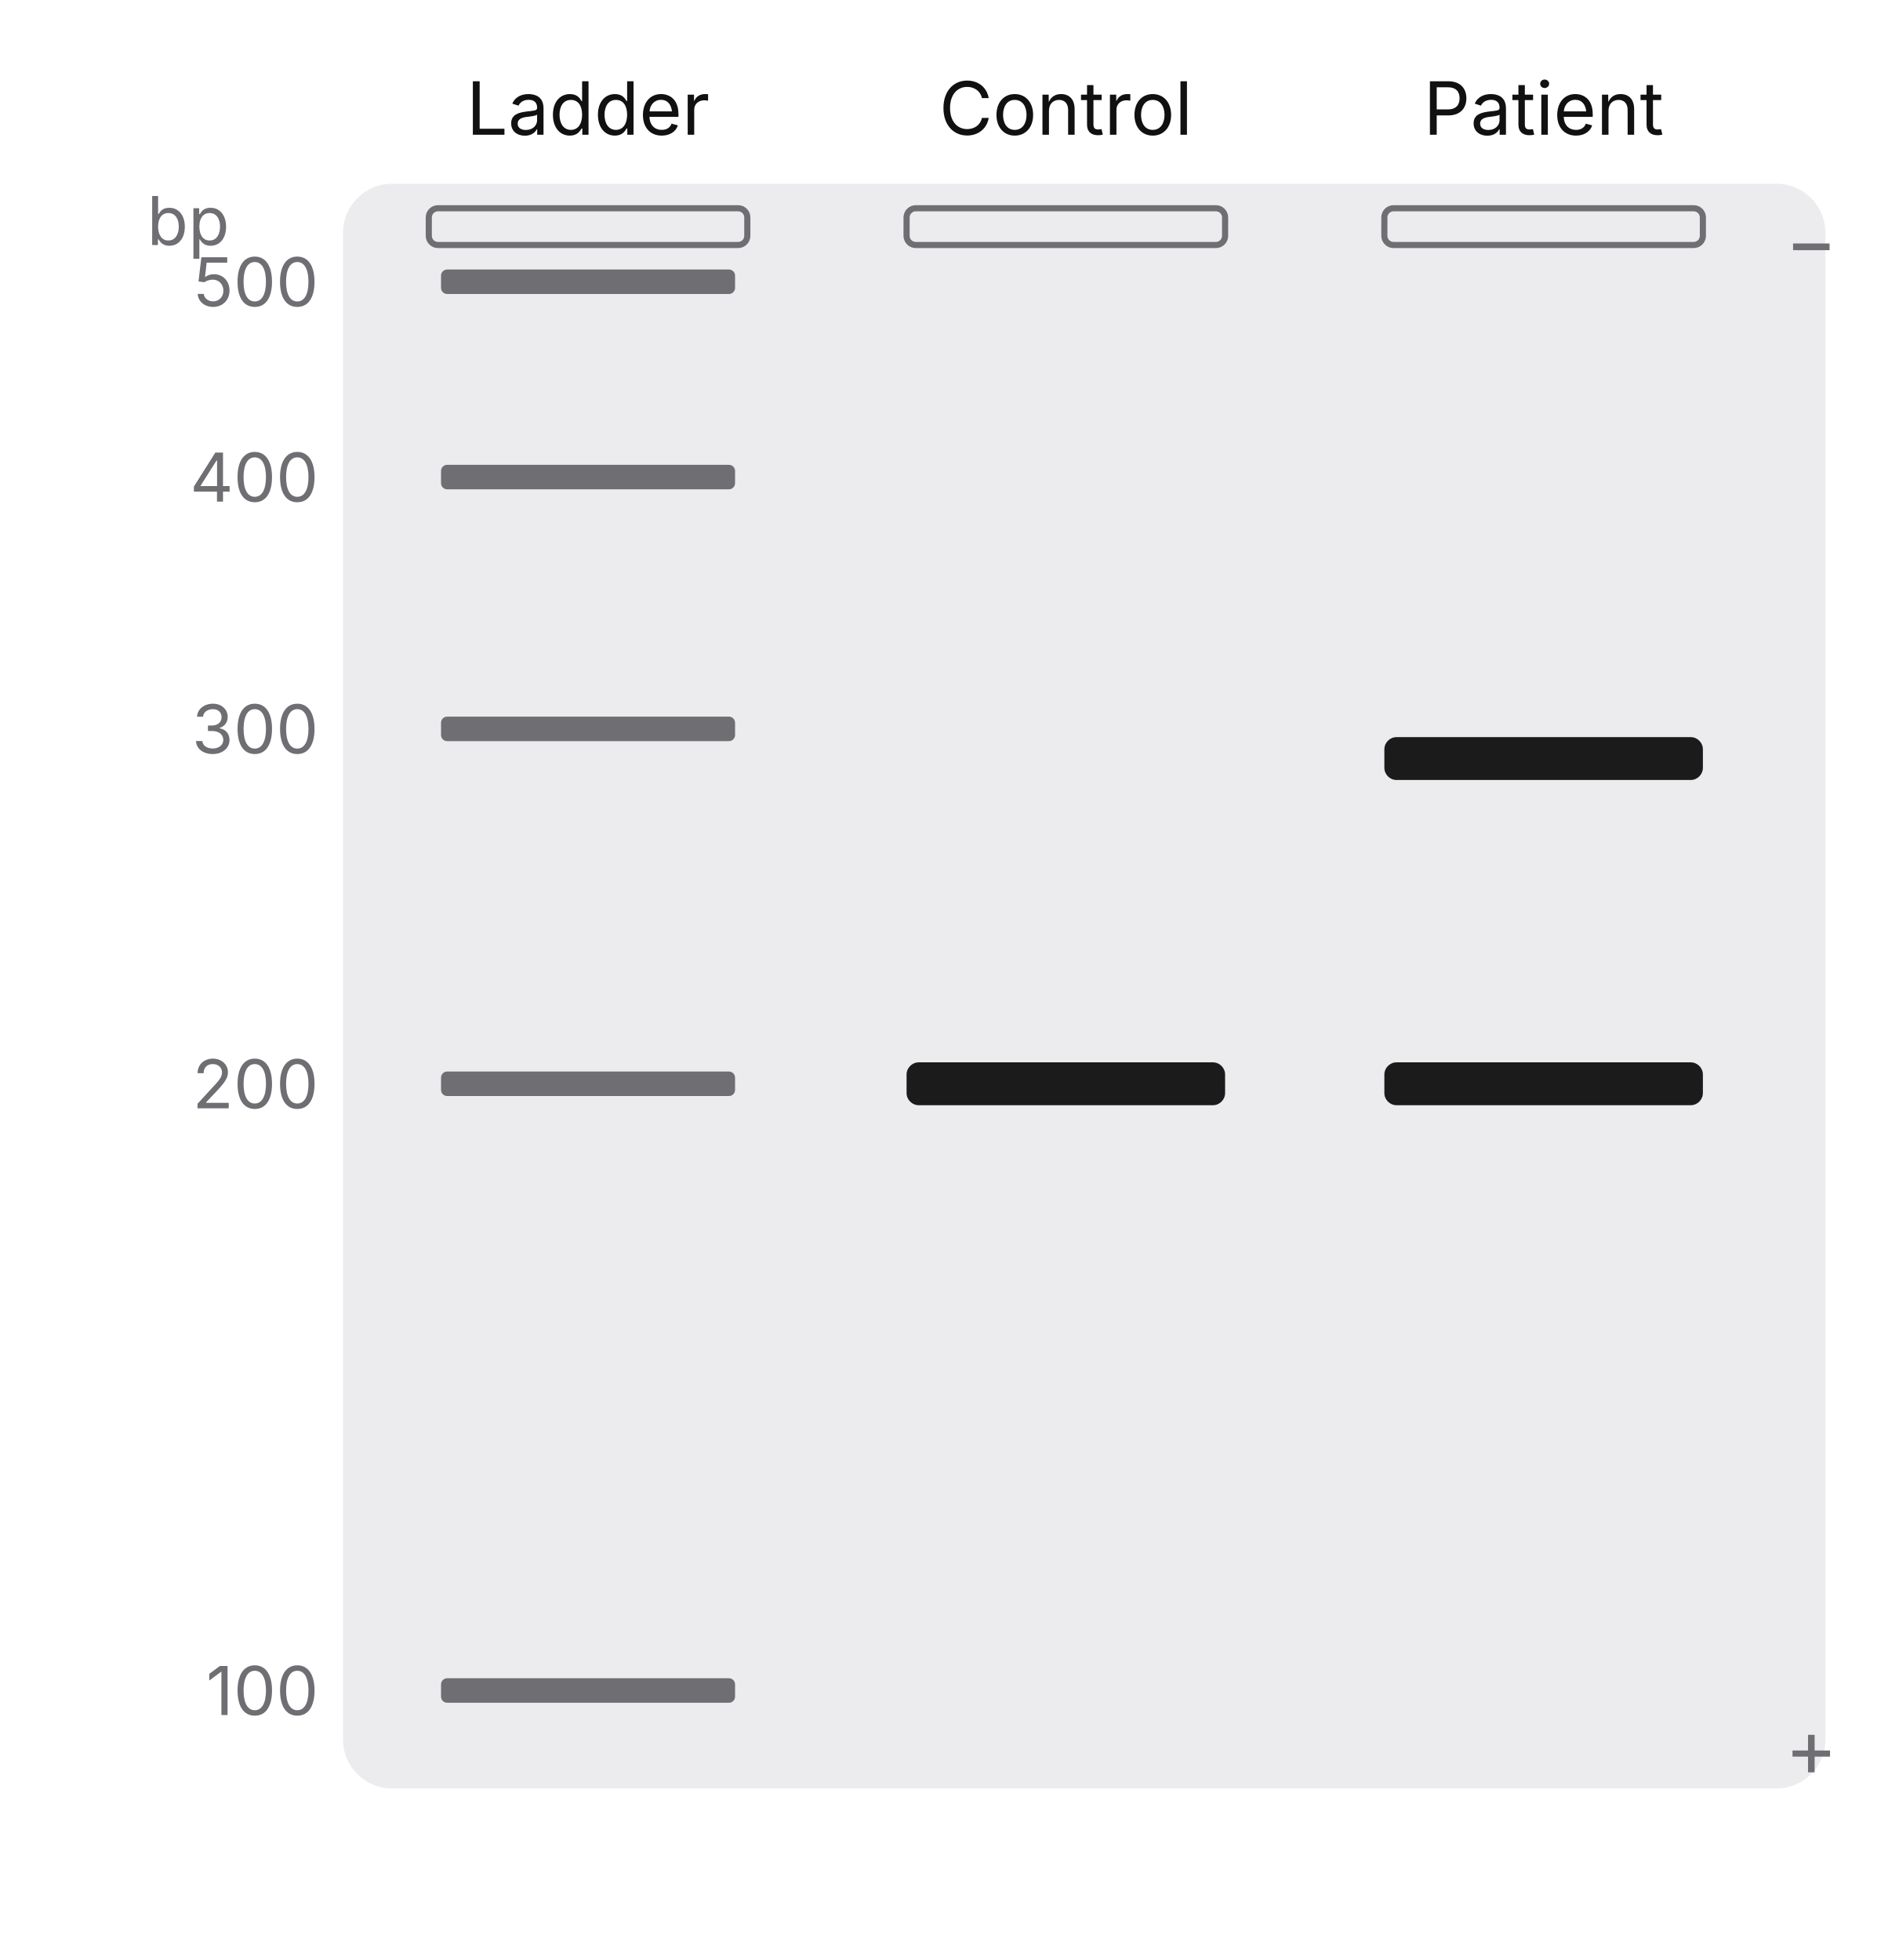
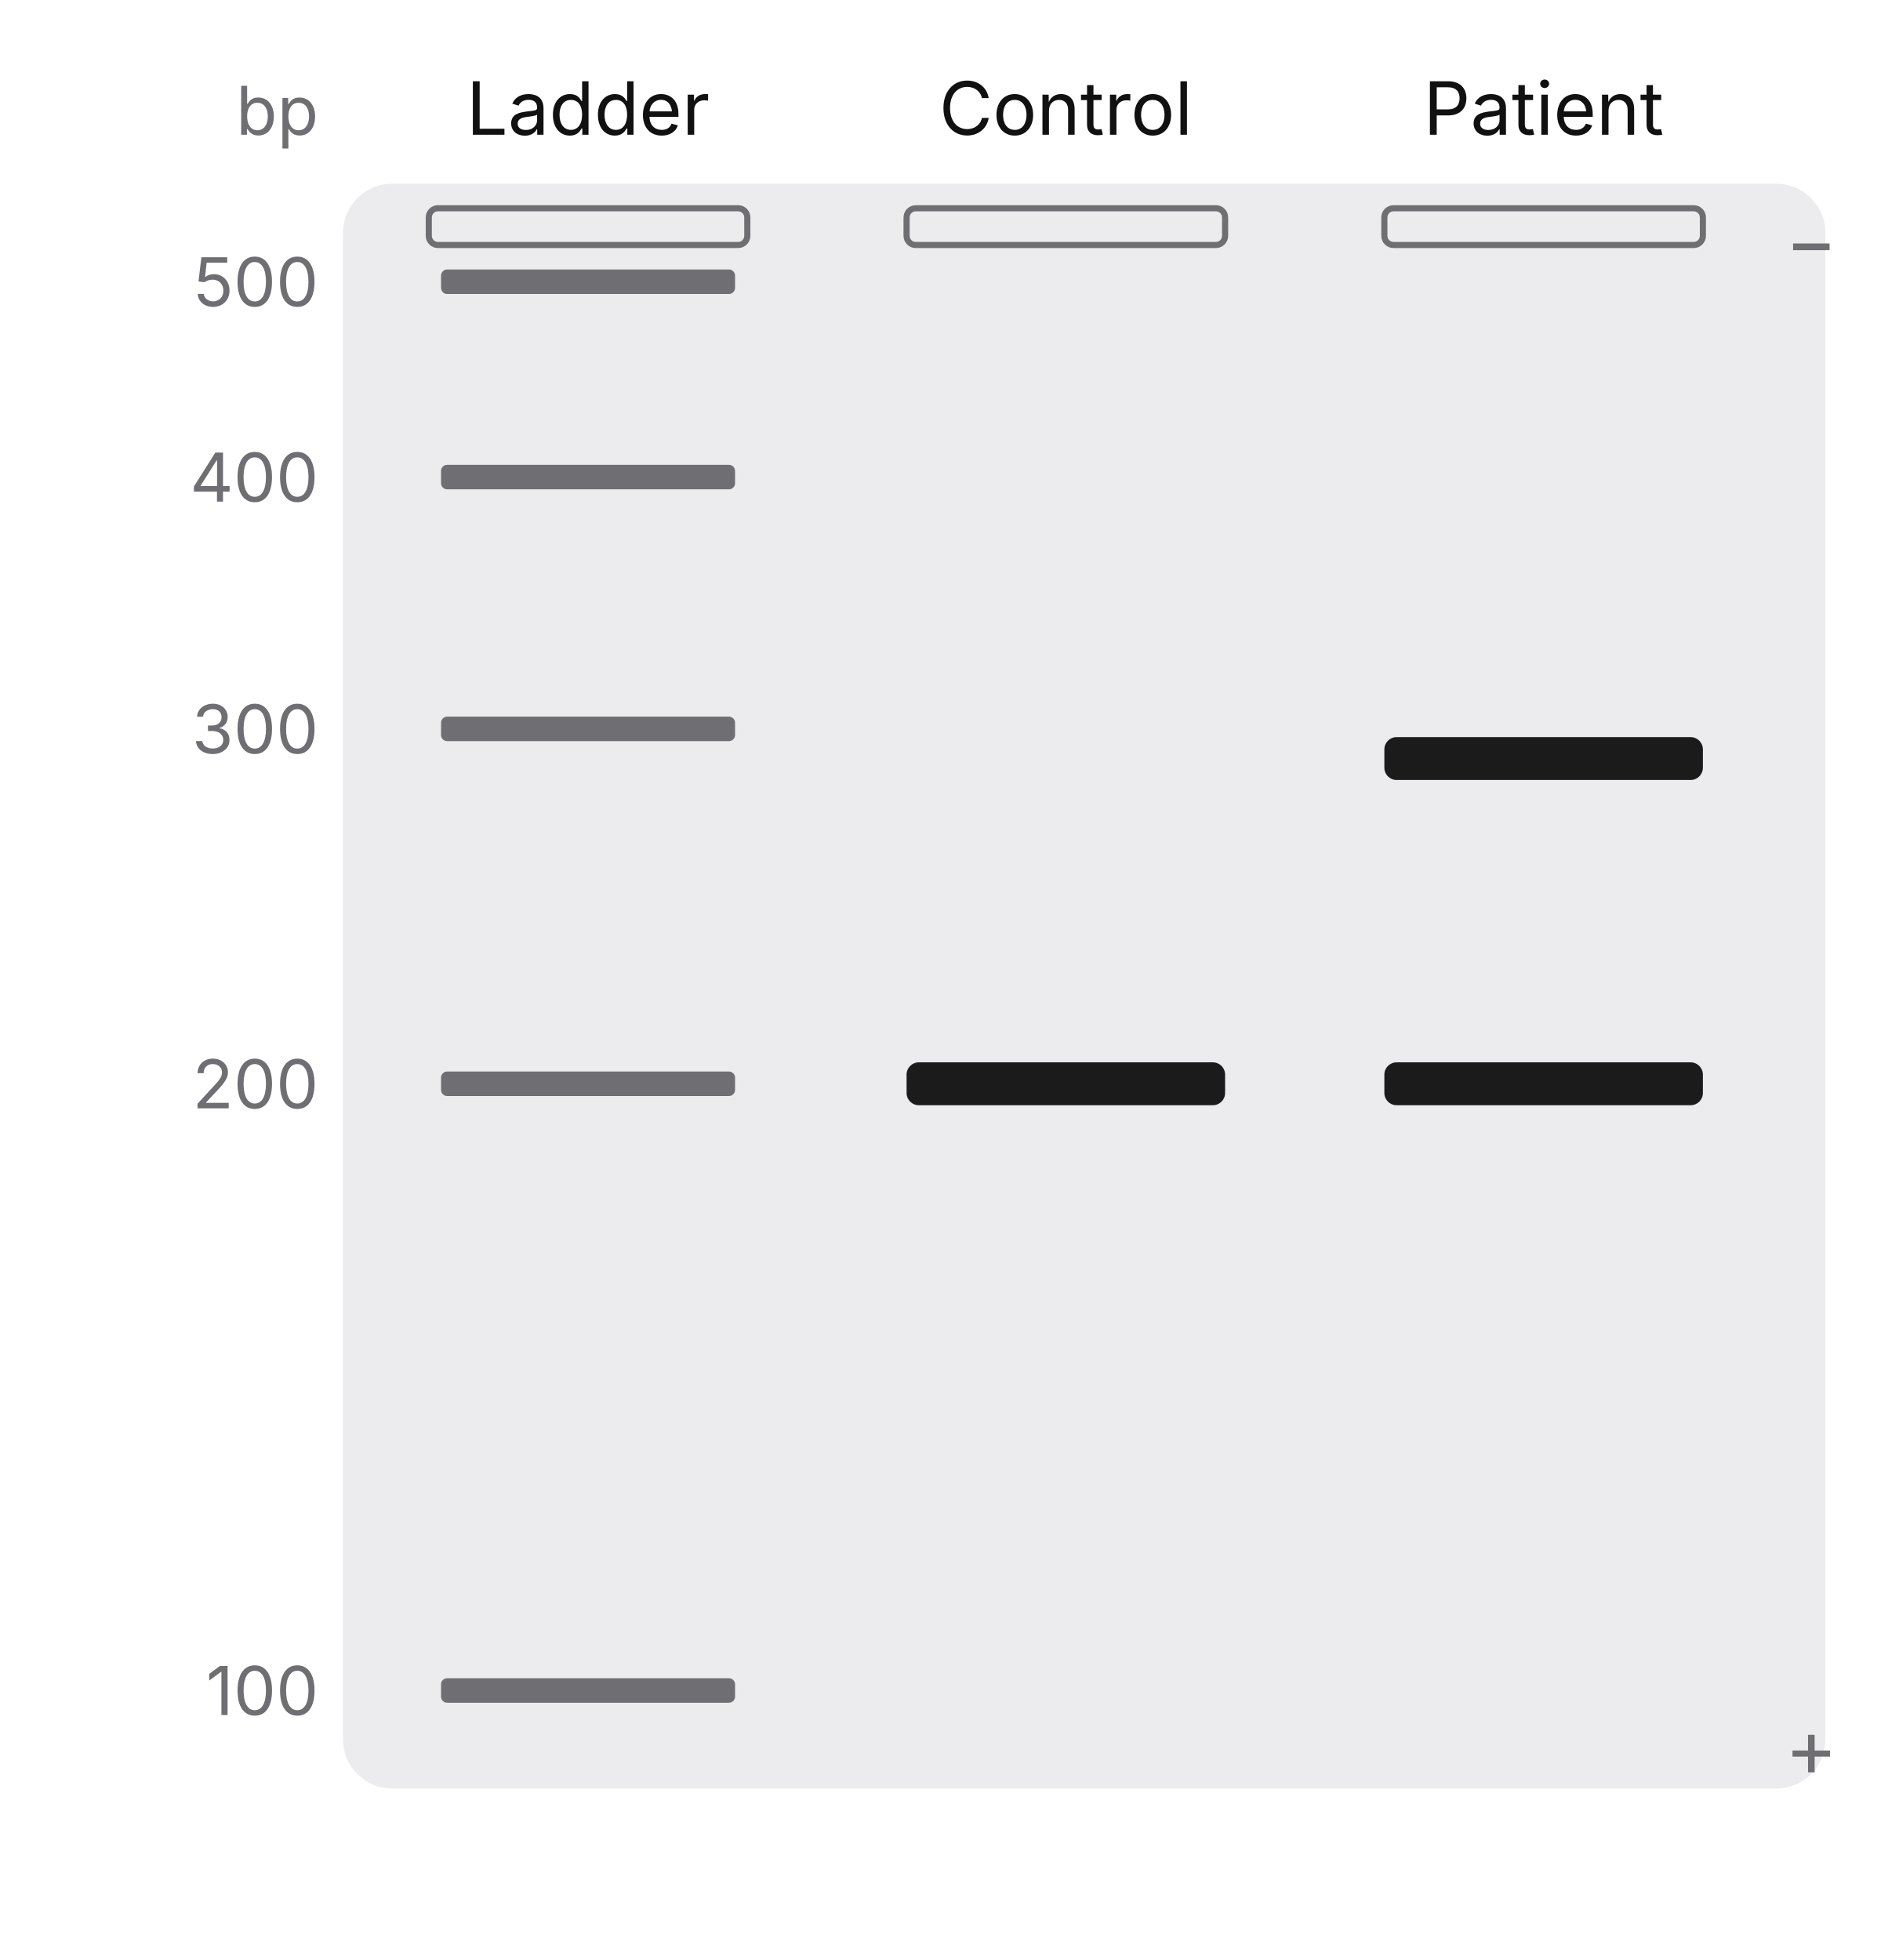
<svg xmlns="http://www.w3.org/2000/svg" viewBox="0 0 310 320" width="100%" style="max-width:310px;height:auto" role="img" aria-label="Agarose gel: the control lane has one band at 200 bp; the patient lane has bands at 200 bp and 290 bp.">
  <rect x="56" y="30" width="242" height="262" rx="8" fill="var(--surface-2, #ececef)" />
  <text x="96" y="22" text-anchor="middle" font-size="12" fill="var(--text, #111111)" font-family="Inter, system-ui, sans-serif">Ladder</text>
  <rect x="70" y="34" width="52" height="6" rx="1.5" fill="none" stroke="var(--muted, #6e6e73)" stroke-width="1" />
  <text x="174" y="22" text-anchor="middle" font-size="12" fill="var(--text, #111111)" font-family="Inter, system-ui, sans-serif">Control</text>
  <rect x="148" y="34" width="52" height="6" rx="1.5" fill="none" stroke="var(--muted, #6e6e73)" stroke-width="1" />
  <text x="252" y="22" text-anchor="middle" font-size="12" fill="var(--text, #111111)" font-family="Inter, system-ui, sans-serif">Patient</text>
  <rect x="226" y="34" width="52" height="6" rx="1.5" fill="none" stroke="var(--muted, #6e6e73)" stroke-width="1" />
  <rect x="72" y="44" width="48" height="4" rx="1" fill="var(--muted, #6e6e73)" />
  <text x="52" y="50" text-anchor="end" font-size="11" fill="var(--muted, #6e6e73)" font-family="Inter, system-ui, sans-serif">500</text>
  <rect x="72" y="75.889" width="48" height="4" rx="1" fill="var(--muted, #6e6e73)" />
  <text x="52" y="81.889" text-anchor="end" font-size="11" fill="var(--muted, #6e6e73)" font-family="Inter, system-ui, sans-serif">400</text>
  <rect x="72" y="117.001" width="48" height="4" rx="1" fill="var(--muted, #6e6e73)" />
  <text x="52" y="123.001" text-anchor="end" font-size="11" fill="var(--muted, #6e6e73)" font-family="Inter, system-ui, sans-serif">300</text>
  <rect x="72" y="174.944" width="48" height="4" rx="1" fill="var(--muted, #6e6e73)" />
  <text x="52" y="180.944" text-anchor="end" font-size="11" fill="var(--muted, #6e6e73)" font-family="Inter, system-ui, sans-serif">200</text>
  <rect x="72" y="274" width="48" height="4" rx="1" fill="var(--muted, #6e6e73)" />
  <text x="52" y="280" text-anchor="end" font-size="11" fill="var(--muted, #6e6e73)" font-family="Inter, system-ui, sans-serif">100</text>
  <rect x="148" y="173.444" width="52" height="7" rx="2" fill="var(--text, #111111)" fill-opacity="0.95" />
  <rect x="226" y="173.444" width="52" height="7" rx="2" fill="var(--text, #111111)" fill-opacity="0.95" />
  <rect x="226" y="120.345" width="52" height="7" rx="2" fill="var(--text, #111111)" fill-opacity="0.95" />
-   <text x="24" y="40" font-size="11" fill="var(--muted, #6e6e73)" font-family="Inter, system-ui, sans-serif">bp</text>
+   <text x="52" y="22" text-anchor="end" font-size="11" fill="var(--muted, #6e6e73)" font-family="Inter, system-ui, sans-serif">bp</text>
  <text x="300" y="44" text-anchor="end" font-size="13" fill="var(--muted, #6e6e73)" font-family="Inter, system-ui, sans-serif">−</text>
  <text x="300" y="290" text-anchor="end" font-size="13" fill="var(--muted, #6e6e73)" font-family="Inter, system-ui, sans-serif">+</text>
</svg>
